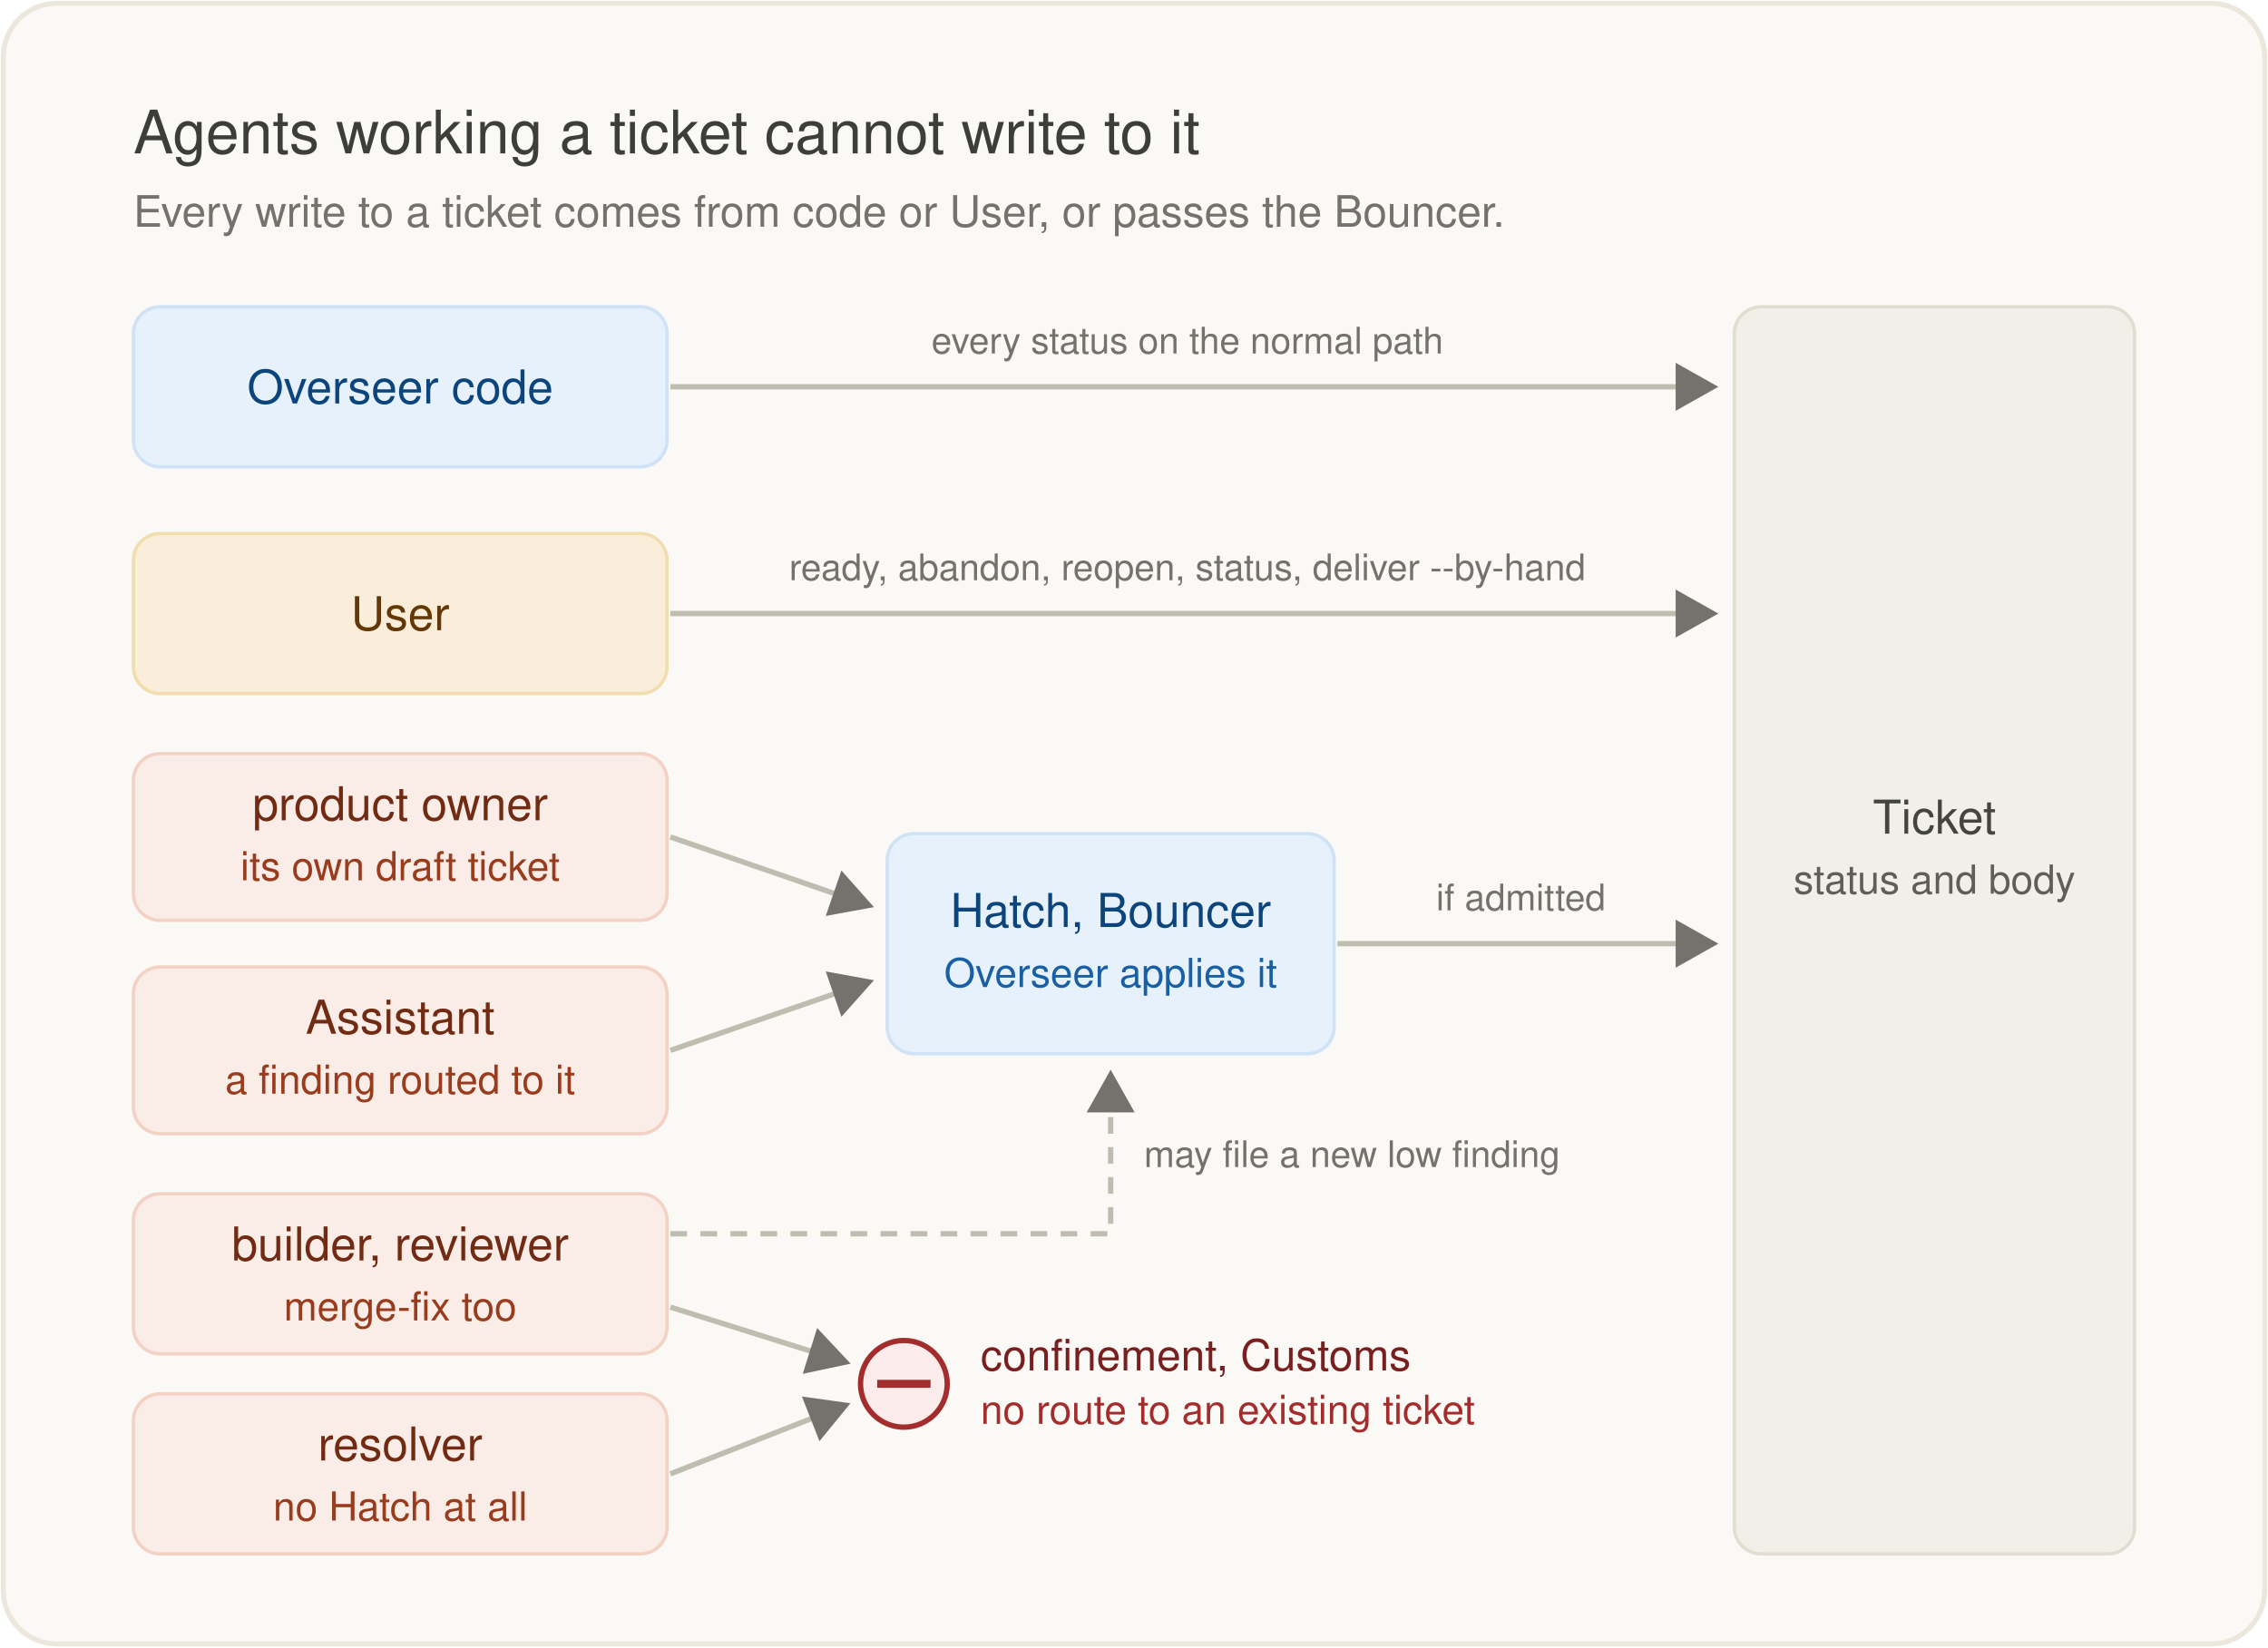
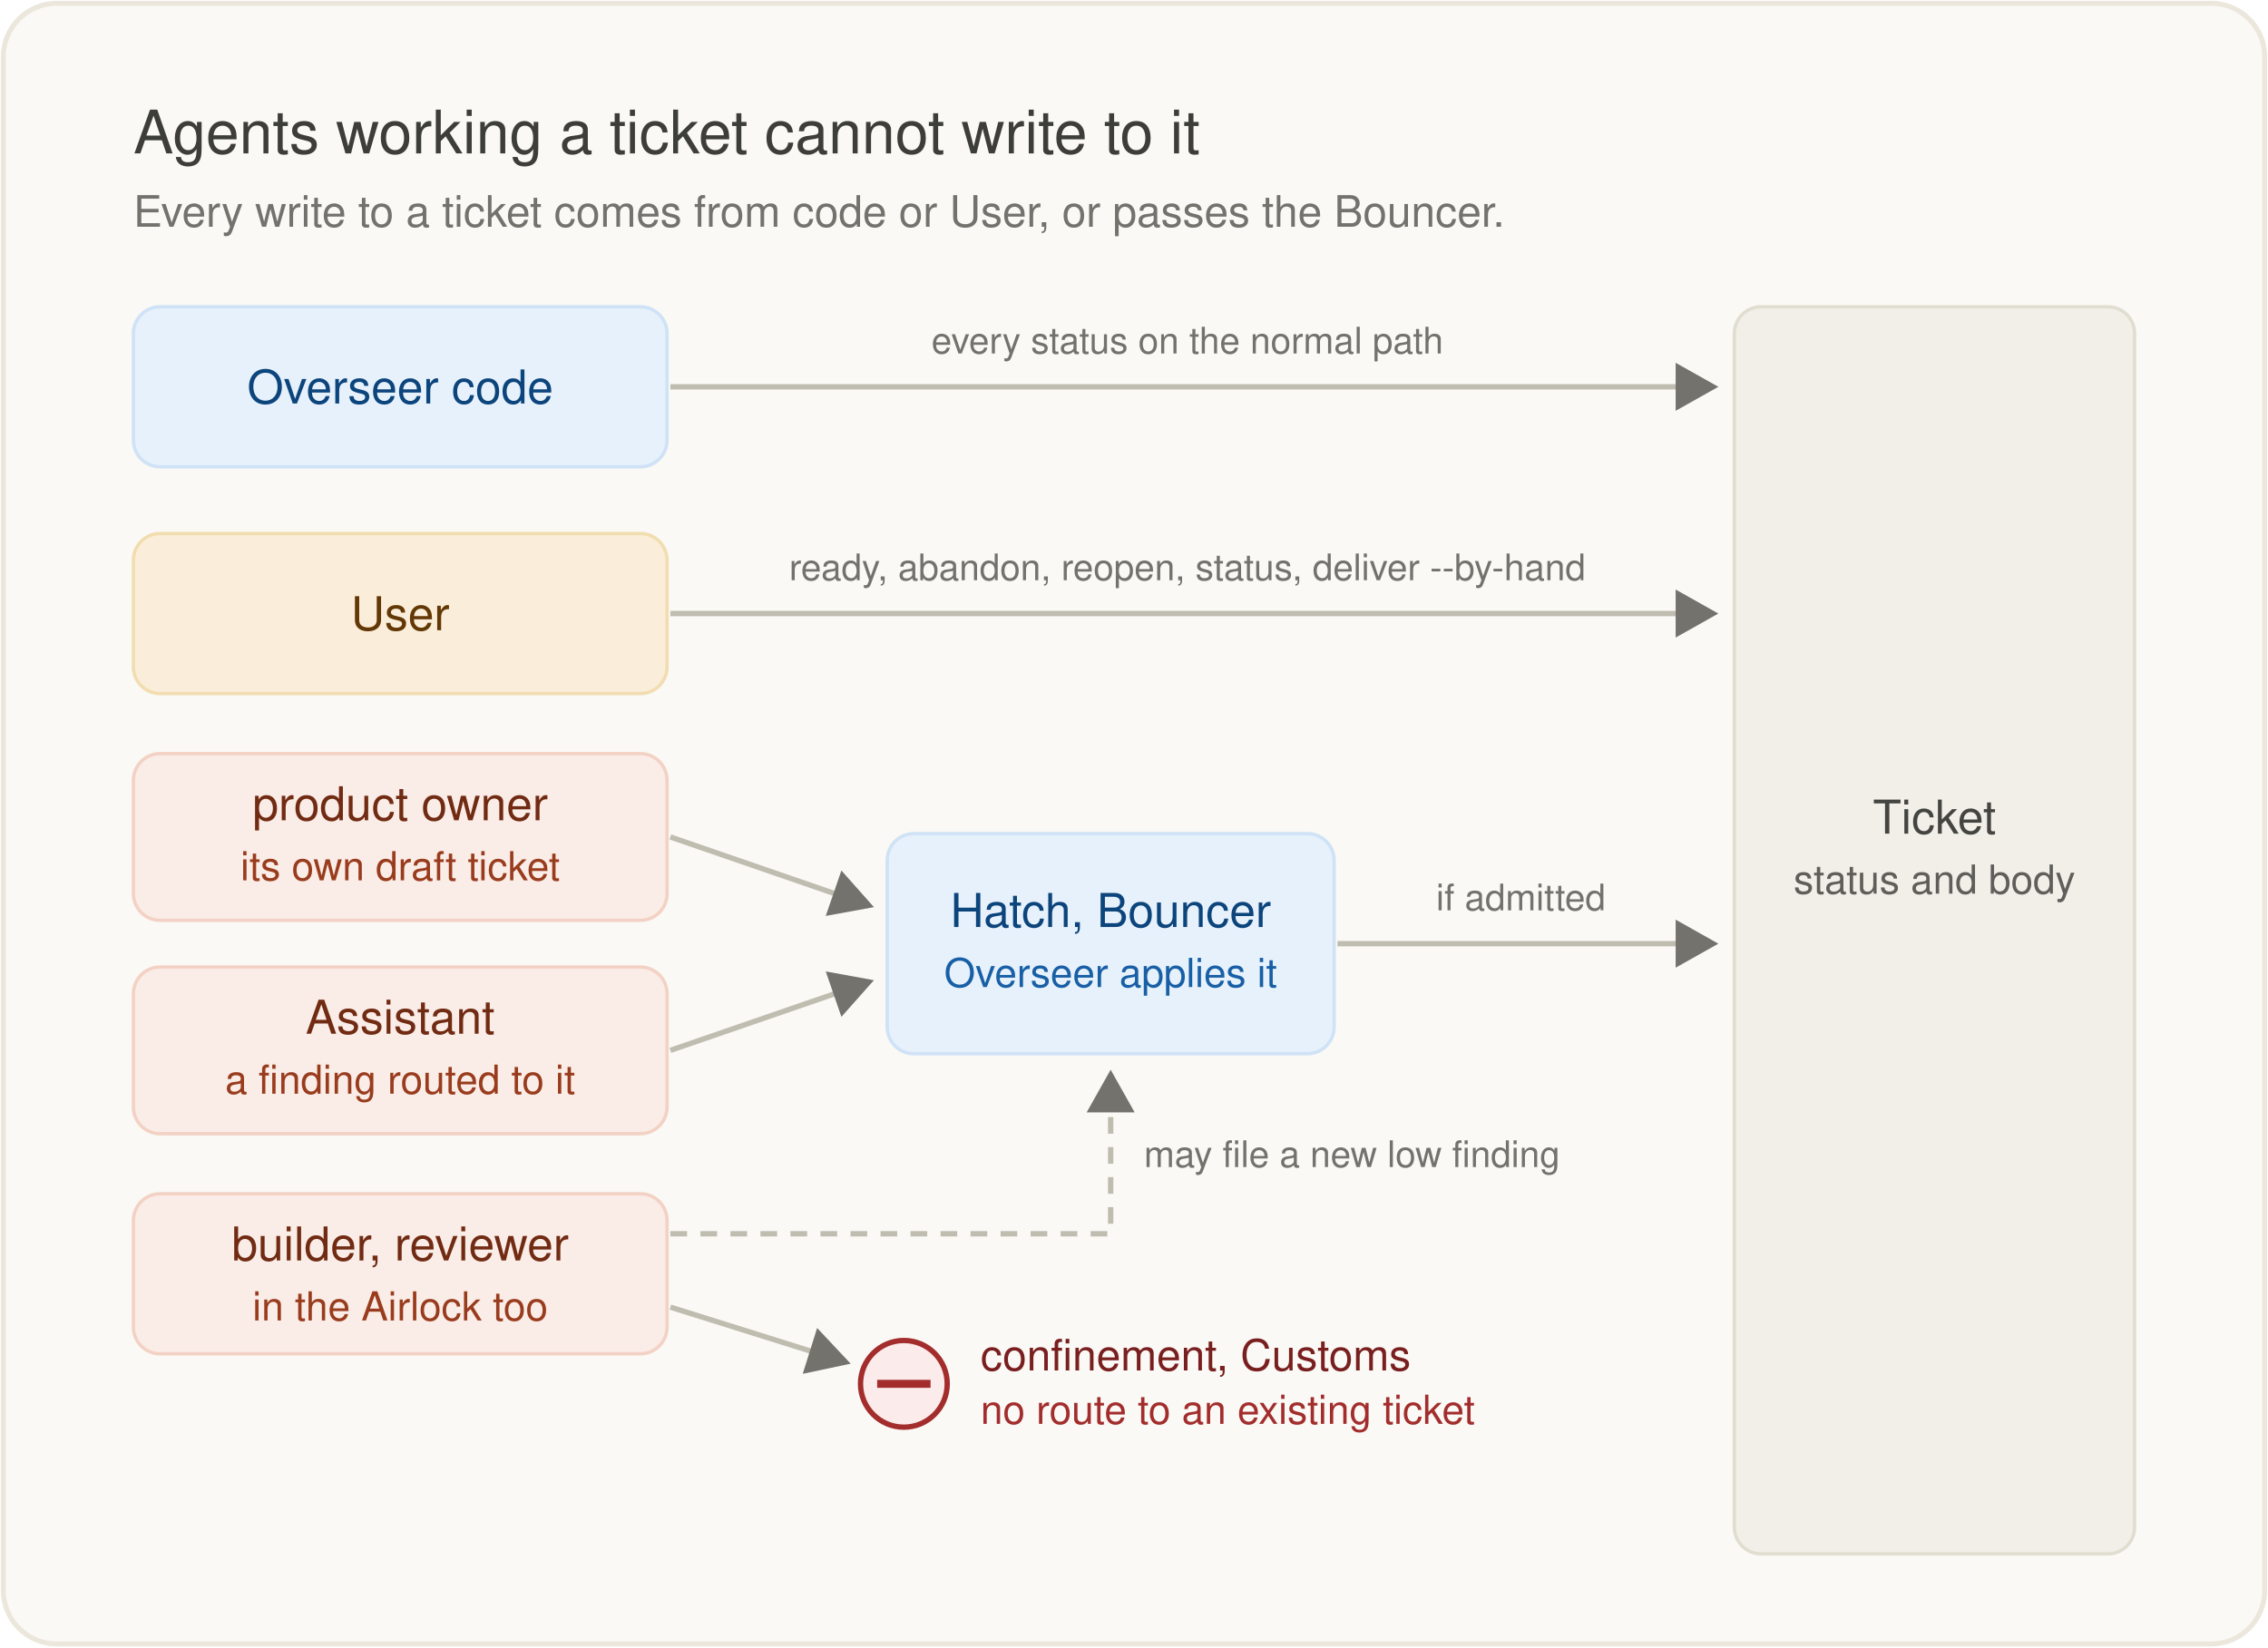
<svg xmlns="http://www.w3.org/2000/svg" width="680" height="494" viewBox="0 0 680 494" role="img" font-family="-apple-system,BlinkMacSystemFont,'Segoe UI',Helvetica,Arial,sans-serif">
  <defs>
    <marker id="ah" markerWidth="9" markerHeight="9" refX="6" refY="4.5" orient="auto">
      <path d="M0,0 L8,4.5 L0,9 z" fill="#73726c" />
    </marker>
  </defs>
  <rect x="1" y="1" width="678" height="492" rx="16" fill="#FAF9F5" stroke="#ECE7DC" stroke-width="1.5" />
  <text x="40" y="46" font-size="18" font-weight="500" fill="#3d3d3a" text-anchor="start">Agents working a ticket cannot write to it</text>
  <text x="40" y="68" font-size="13" font-weight="400" fill="#73726c" text-anchor="start">Every write to a ticket comes from code or User, or passes the Bouncer.</text>
  <rect x="520" y="92" width="120" height="374" rx="8" fill="#F1EFE8" stroke="#E1DDD0" />
  <text x="580" y="250" font-size="14" font-weight="500" fill="#444441" text-anchor="middle">Ticket</text>
  <text x="580" y="268" font-size="12" font-weight="400" fill="#5F5E5A" text-anchor="middle">status and body</text>
  <rect x="40" y="92" width="160" height="48" rx="8" fill="#E6F1FB" stroke="#CFE2F6" />
  <text x="120" y="121" font-size="14" font-weight="500" fill="#0C447C" text-anchor="middle">Overseer code</text>
  <path d="M201,116 L512,116" fill="none" stroke="#bfbdb0" stroke-width="1.6" marker-end="url(#ah)" />
  <text x="356" y="106" font-size="11" font-weight="400" fill="#73726c" text-anchor="middle">every status on the normal path</text>
  <rect x="40" y="160" width="160" height="48" rx="8" fill="#FAEEDA" stroke="#F2DDB0" />
  <text x="120" y="189" font-size="14" font-weight="500" fill="#633806" text-anchor="middle">User</text>
  <path d="M201,184 L512,184" fill="none" stroke="#bfbdb0" stroke-width="1.6" marker-end="url(#ah)" />
  <text x="356" y="174" font-size="11" font-weight="400" fill="#73726c" text-anchor="middle">ready, abandon, reopen, status, deliver --by-hand</text>
  <rect x="40" y="226" width="160" height="50" rx="8" fill="#FAECE7" stroke="#F3D2C5" />
  <text x="120" y="246" font-size="14" font-weight="500" fill="#712B13" text-anchor="middle">product owner</text>
  <text x="120" y="264" font-size="12" font-weight="400" fill="#993C1D" text-anchor="middle">its own draft ticket</text>
  <rect x="40" y="290" width="160" height="50" rx="8" fill="#FAECE7" stroke="#F3D2C5" />
  <text x="120" y="310" font-size="14" font-weight="500" fill="#712B13" text-anchor="middle">Assistant</text>
  <text x="120" y="328" font-size="12" font-weight="400" fill="#993C1D" text-anchor="middle">a finding routed to it</text>
  <rect x="266" y="250" width="134" height="66" rx="8" fill="#E6F1FB" stroke="#CFE2F6" />
  <text x="333" y="278" font-size="14" font-weight="500" fill="#0C447C" text-anchor="middle">Hatch, Bouncer</text>
  <text x="333" y="296" font-size="12" font-weight="400" fill="#185FA5" text-anchor="middle">Overseer applies it</text>
  <path d="M201,251 L259,271" fill="none" stroke="#bfbdb0" stroke-width="1.6" marker-end="url(#ah)" />
  <path d="M201,315 L259,295" fill="none" stroke="#bfbdb0" stroke-width="1.6" marker-end="url(#ah)" />
  <path d="M401,283 L512,283" fill="none" stroke="#bfbdb0" stroke-width="1.6" marker-end="url(#ah)" />
  <text x="456" y="273" font-size="11" font-weight="400" fill="#73726c" text-anchor="middle">if admitted</text>
  <rect x="40" y="358" width="160" height="48" rx="8" fill="#FAECE7" stroke="#F3D2C5" />
  <text x="120" y="378" font-size="14" font-weight="500" fill="#712B13" text-anchor="middle">builder, reviewer</text>
-   <text x="120" y="396" font-size="12" font-weight="400" fill="#993C1D" text-anchor="middle">merge-fix too</text>
-   <rect x="40" y="418" width="160" height="48" rx="8" fill="#FAECE7" stroke="#F3D2C5" />
-   <text x="120" y="438" font-size="14" font-weight="500" fill="#712B13" text-anchor="middle">resolver</text>
-   <text x="120" y="456" font-size="12" font-weight="400" fill="#993C1D" text-anchor="middle">no Hatch at all</text>
+   <text x="120" y="396" font-size="12" font-weight="400" fill="#993C1D" text-anchor="middle">in the Airlock too</text>
  <path d="M201,370 L333,370 L333,324" fill="none" stroke="#bfbdb0" stroke-width="1.6" stroke-dasharray="5 4" marker-end="url(#ah)" />
  <text x="343" y="350" font-size="11" font-weight="400" fill="#73726c" text-anchor="start">may file a new low finding</text>
  <path d="M201,392 L252,408" fill="none" stroke="#bfbdb0" stroke-width="1.6" marker-end="url(#ah)" />
-   <path d="M201,442 L252,422" fill="none" stroke="#bfbdb0" stroke-width="1.6" marker-end="url(#ah)" />
  <circle cx="271" cy="415" r="13" fill="#FCEBEB" stroke="#A32D2D" stroke-width="1.6" />
  <path d="M263,415 L279,415" fill="none" stroke="#A32D2D" stroke-width="2.4" />
  <text x="294" y="411" font-size="13" font-weight="500" fill="#791F1F" text-anchor="start">confinement, Customs</text>
  <text x="294" y="427" font-size="12" font-weight="400" fill="#A32D2D" text-anchor="start">no route to an existing ticket</text>
</svg>
